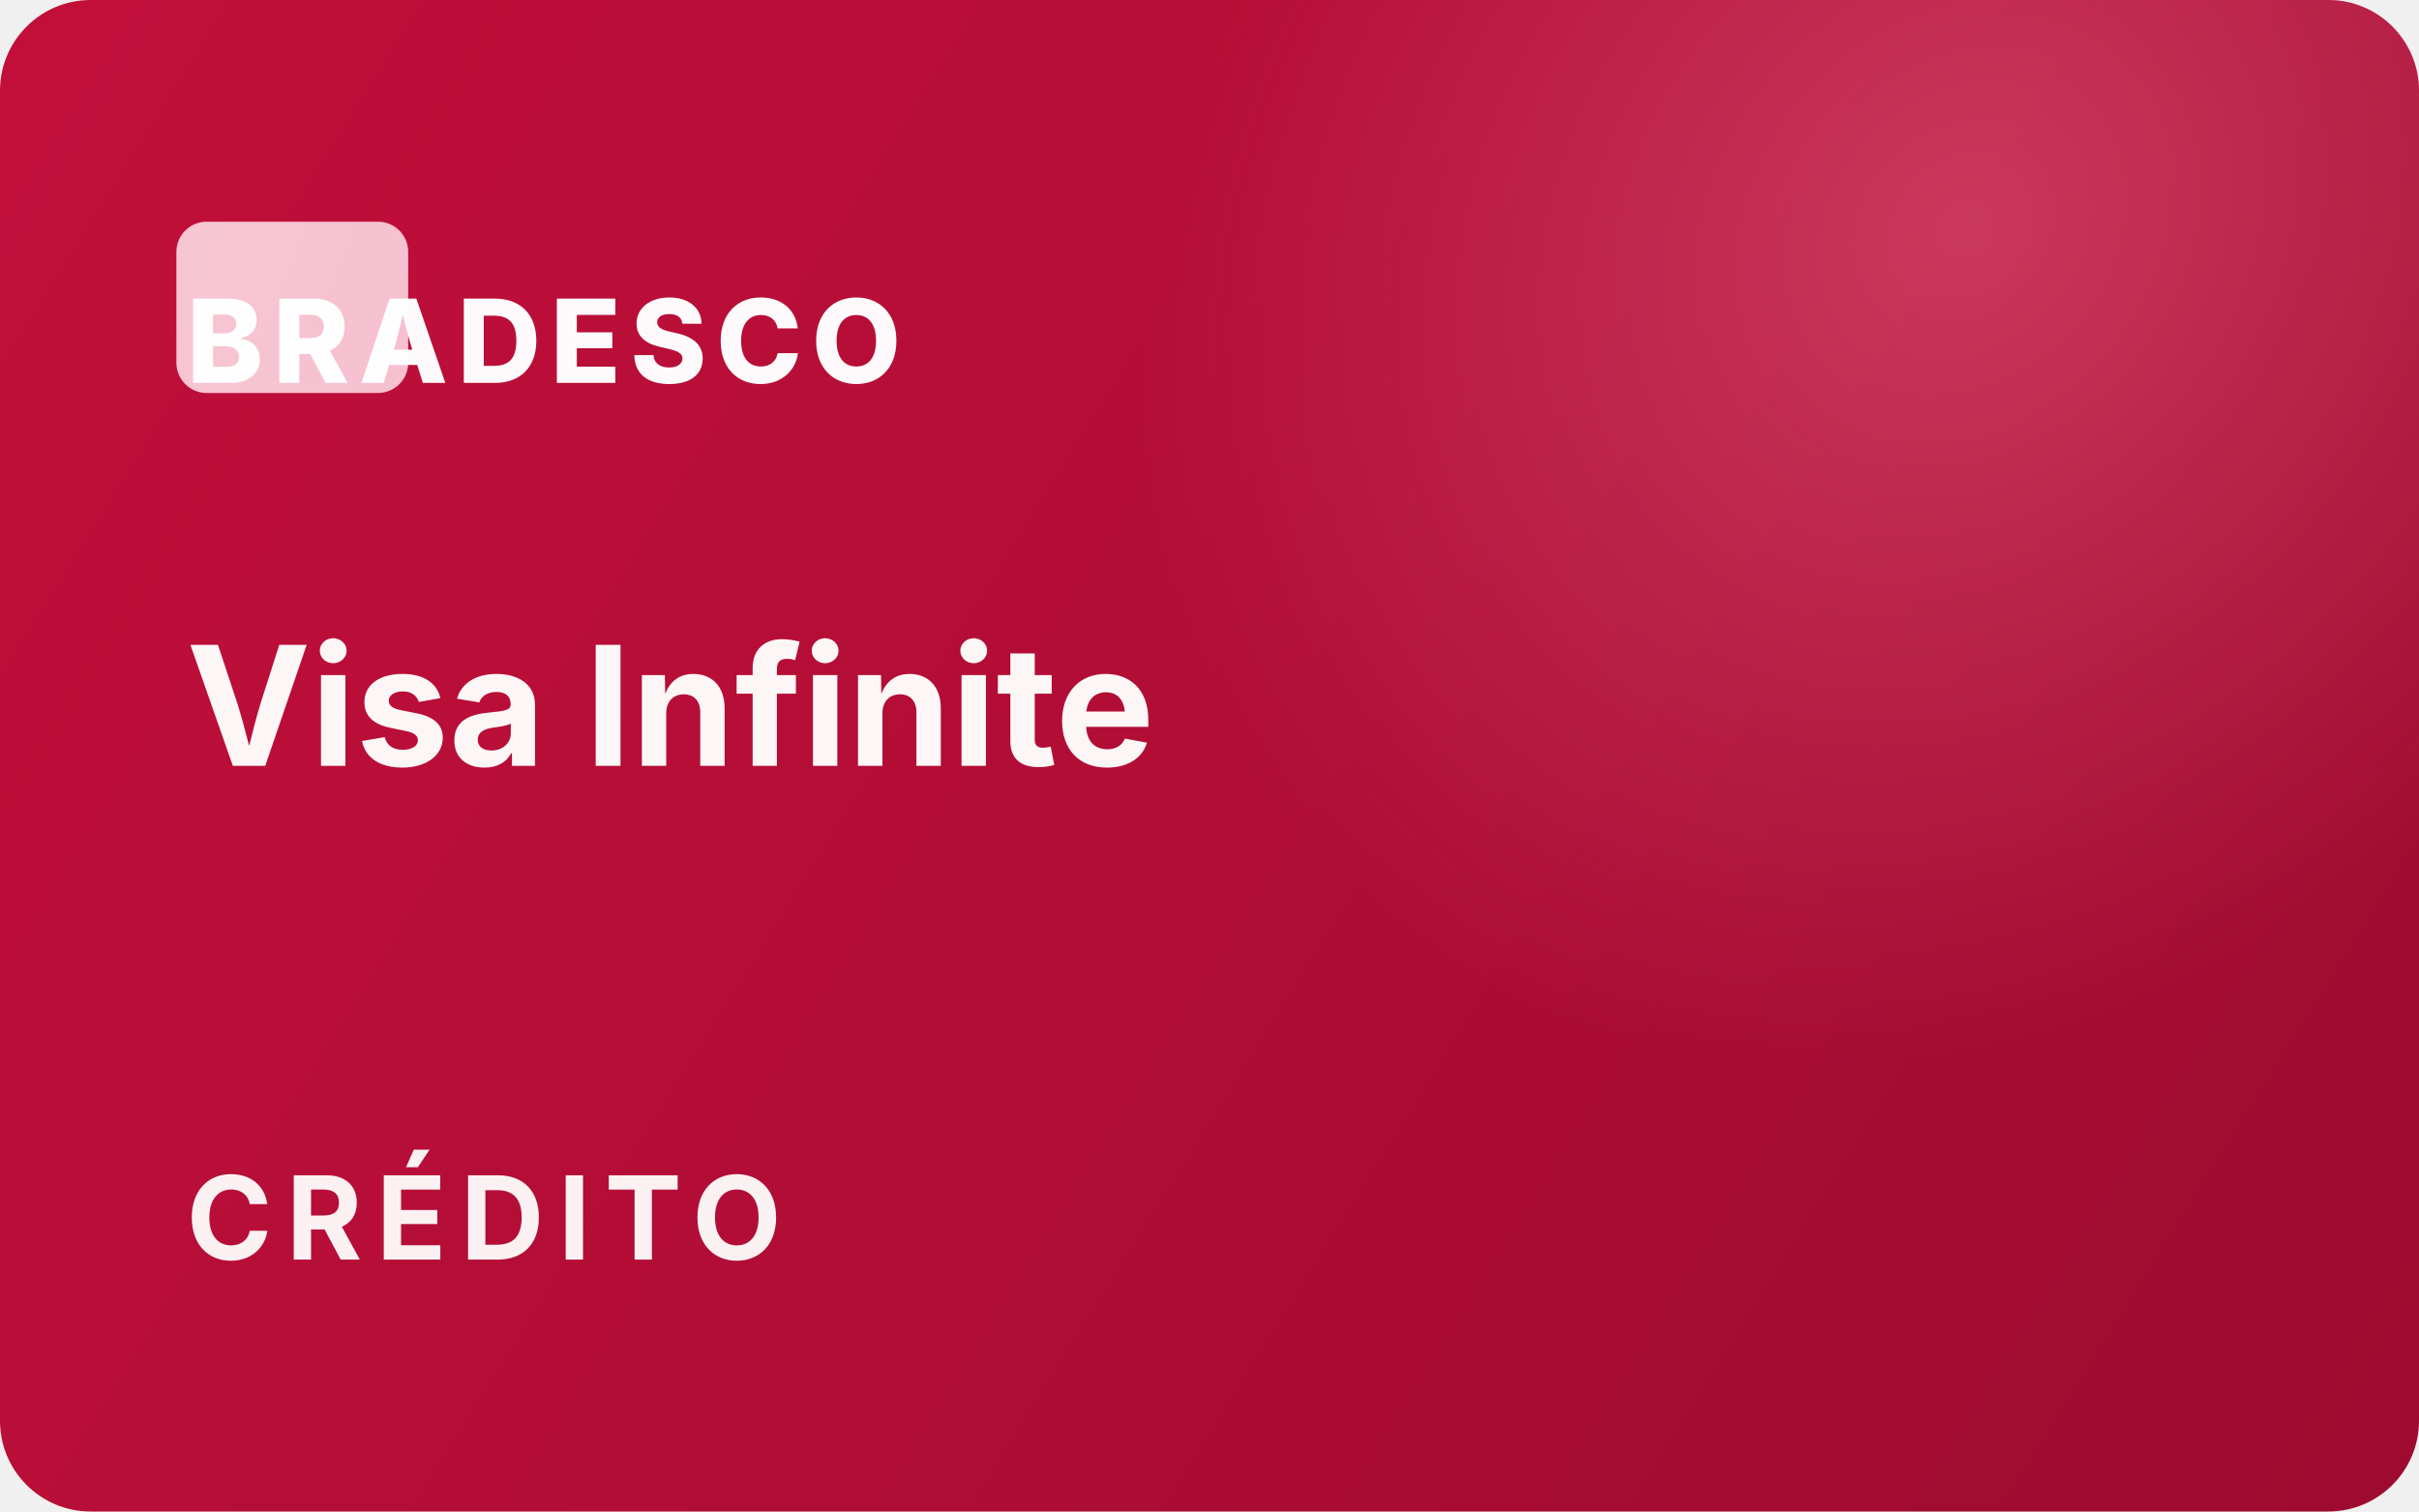
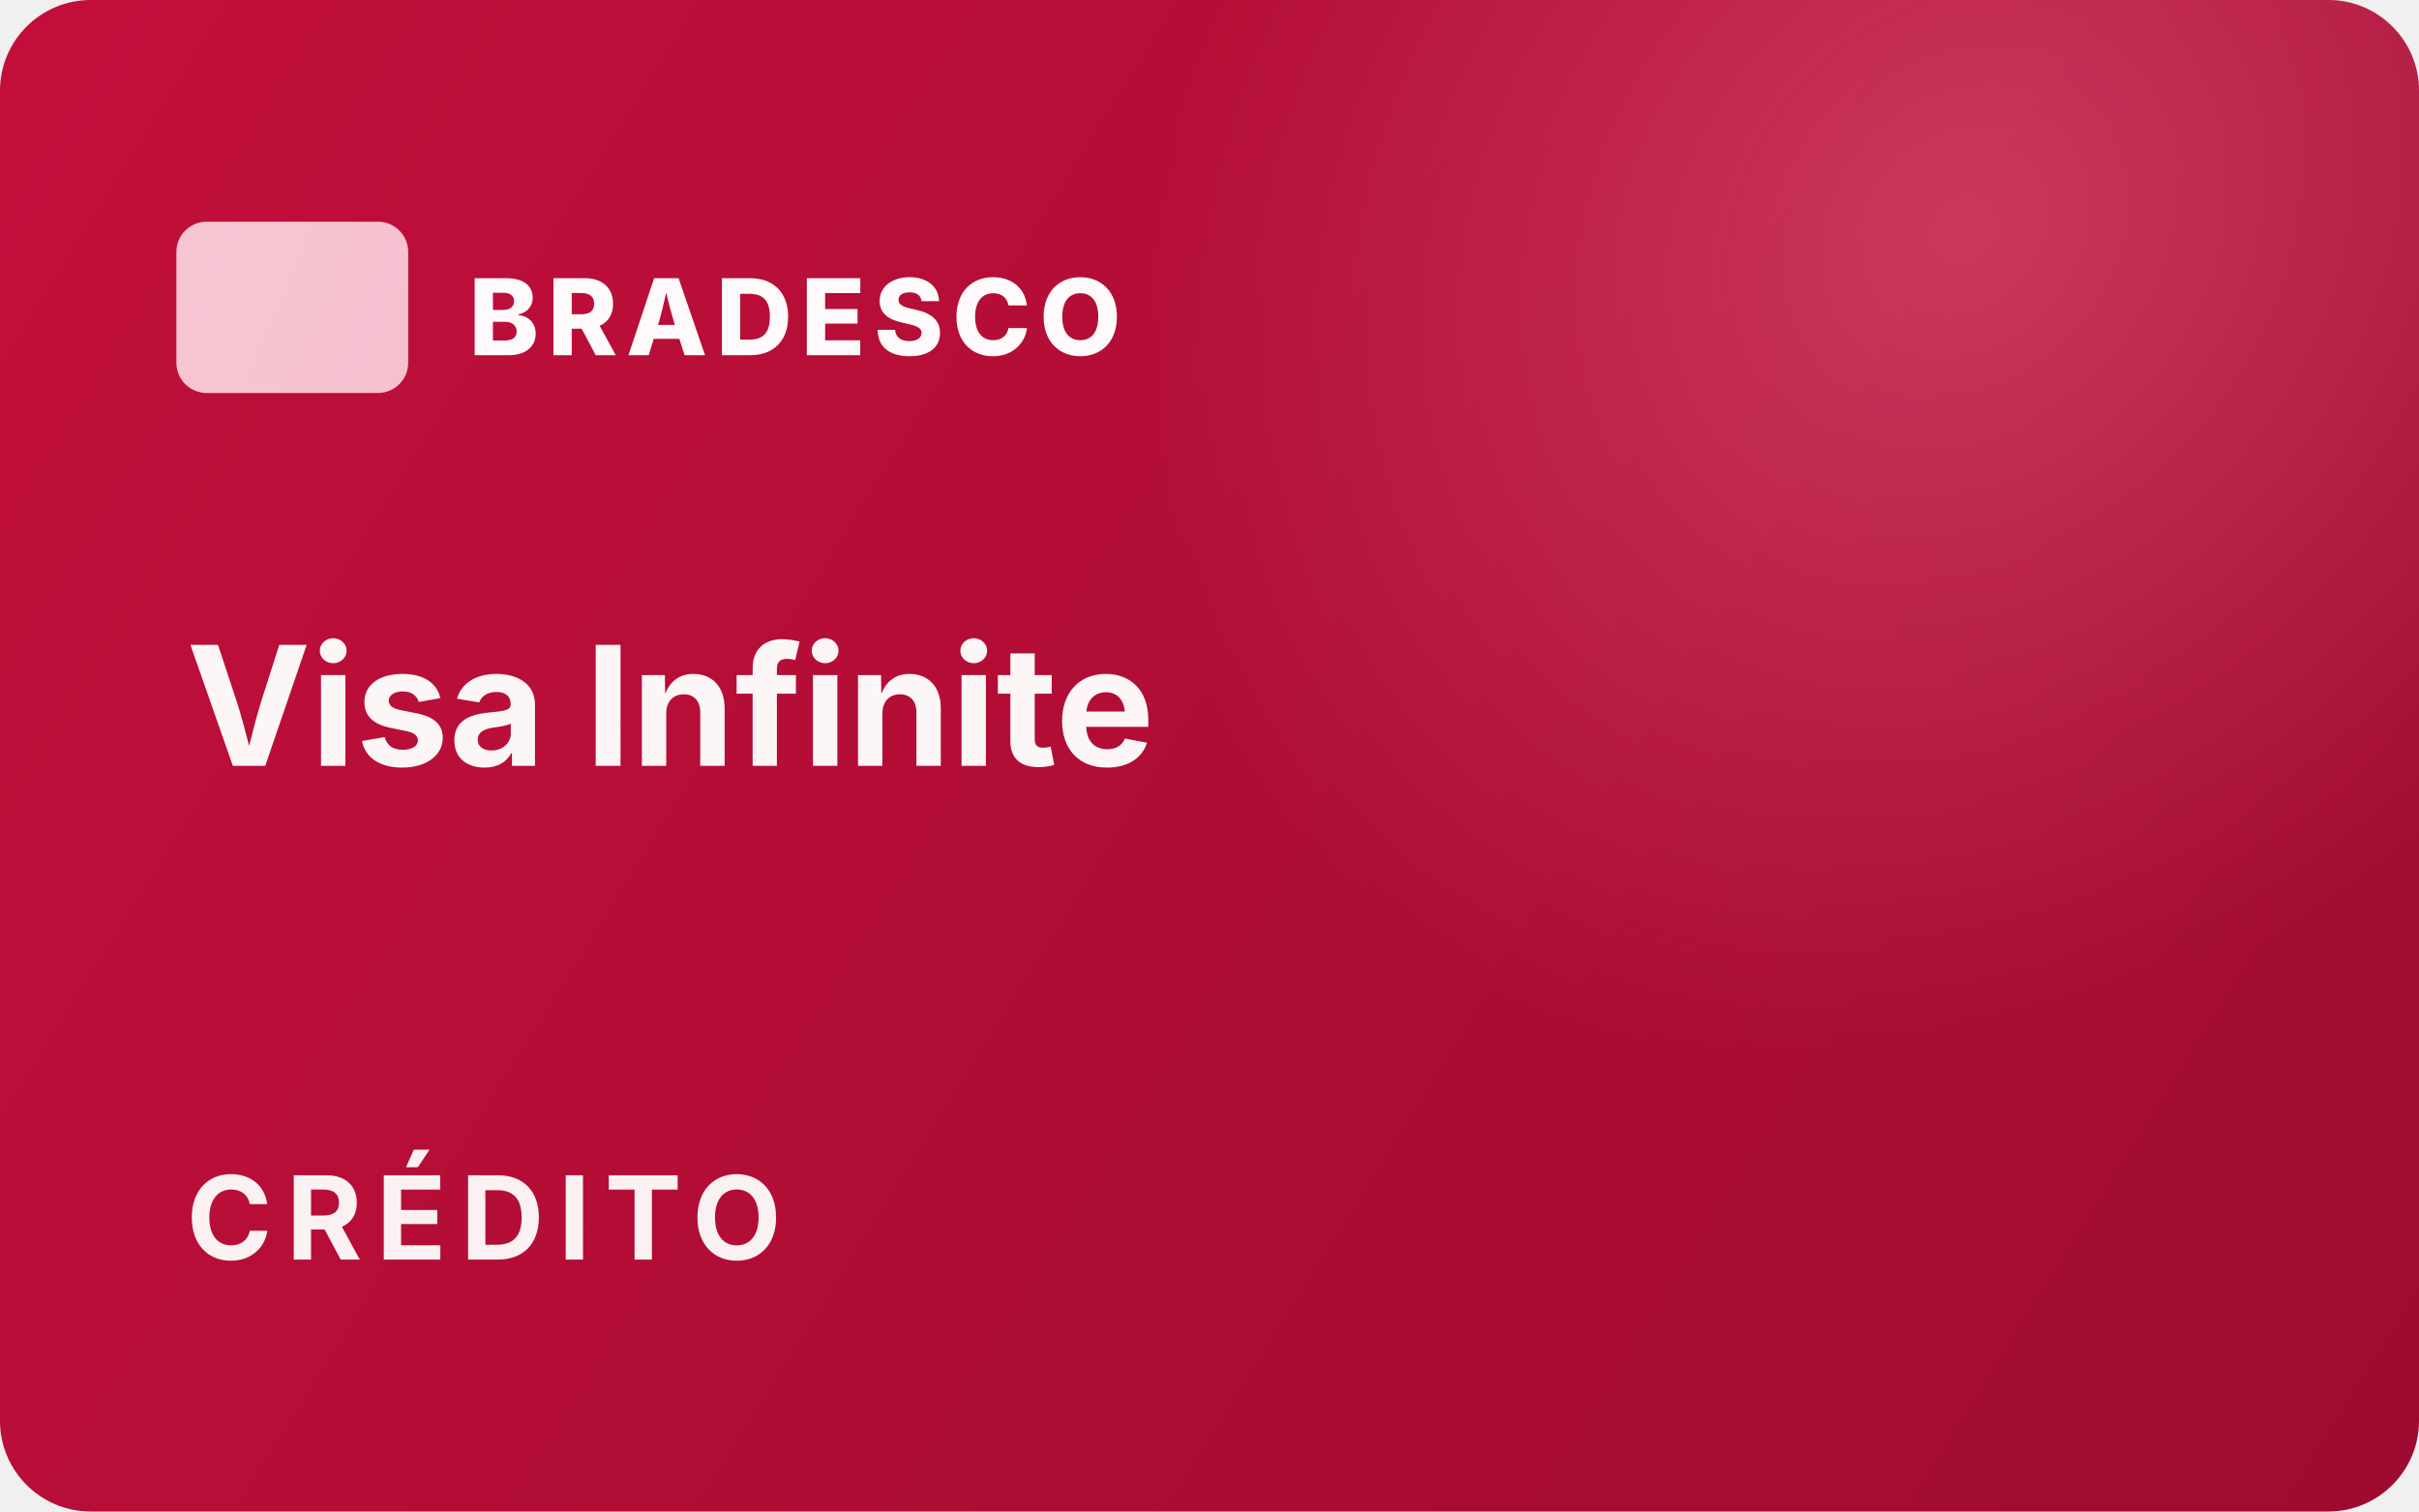
<svg xmlns="http://www.w3.org/2000/svg" width="960" height="600" viewBox="0 0 960 600" fill="none">
  <defs>
    <linearGradient id="bg" x1="0" y1="0" x2="960" y2="600" gradientUnits="userSpaceOnUse">
      <stop stop-color="#C20F3A" />
      <stop offset="1" stop-color="#9E0B30" />
    </linearGradient>
    <radialGradient id="glow" cx="0" cy="0" r="1" gradientUnits="userSpaceOnUse" gradientTransform="translate(780 90) rotate(134) scale(360 300)">
      <stop stop-color="#FF7EA0" stop-opacity="0.38" />
      <stop offset="1" stop-color="#FF7EA0" stop-opacity="0" />
    </radialGradient>
    <linearGradient id="accent" x1="0" y1="0" x2="330" y2="140" gradientUnits="userSpaceOnUse">
      <stop stop-color="#F9CDD8" />
      <stop offset="1" stop-color="#F3B6C8" />
    </linearGradient>
  </defs>
  <rect width="960" height="600" rx="36" fill="url(#bg)" />
  <rect width="960" height="600" rx="36" fill="url(#glow)" />
  <rect x="70" y="88" width="92" height="68" rx="12" fill="url(#accent)" />
-   <text x="74" y="152" fill="white" fill-opacity="0.98" font-family="Inter, Arial, sans-serif" font-size="46" font-weight="800" letter-spacing="0.08em">BRADESCO</text>
+   <text x="186" y="141" fill="white" fill-opacity="0.98" font-family="Inter, Arial, sans-serif" font-size="42" font-weight="800" letter-spacing="0.08em">BRADESCO</text>
  <text x="74" y="304" fill="white" fill-opacity="0.96" font-family="Inter, Arial, sans-serif" font-size="66" font-weight="700">Visa Infinite</text>
  <text x="74" y="500" fill="white" fill-opacity="0.94" font-family="Inter, Arial, sans-serif" font-size="46" font-weight="700" letter-spacing="0.12em">CRÉDITO</text>
</svg>
